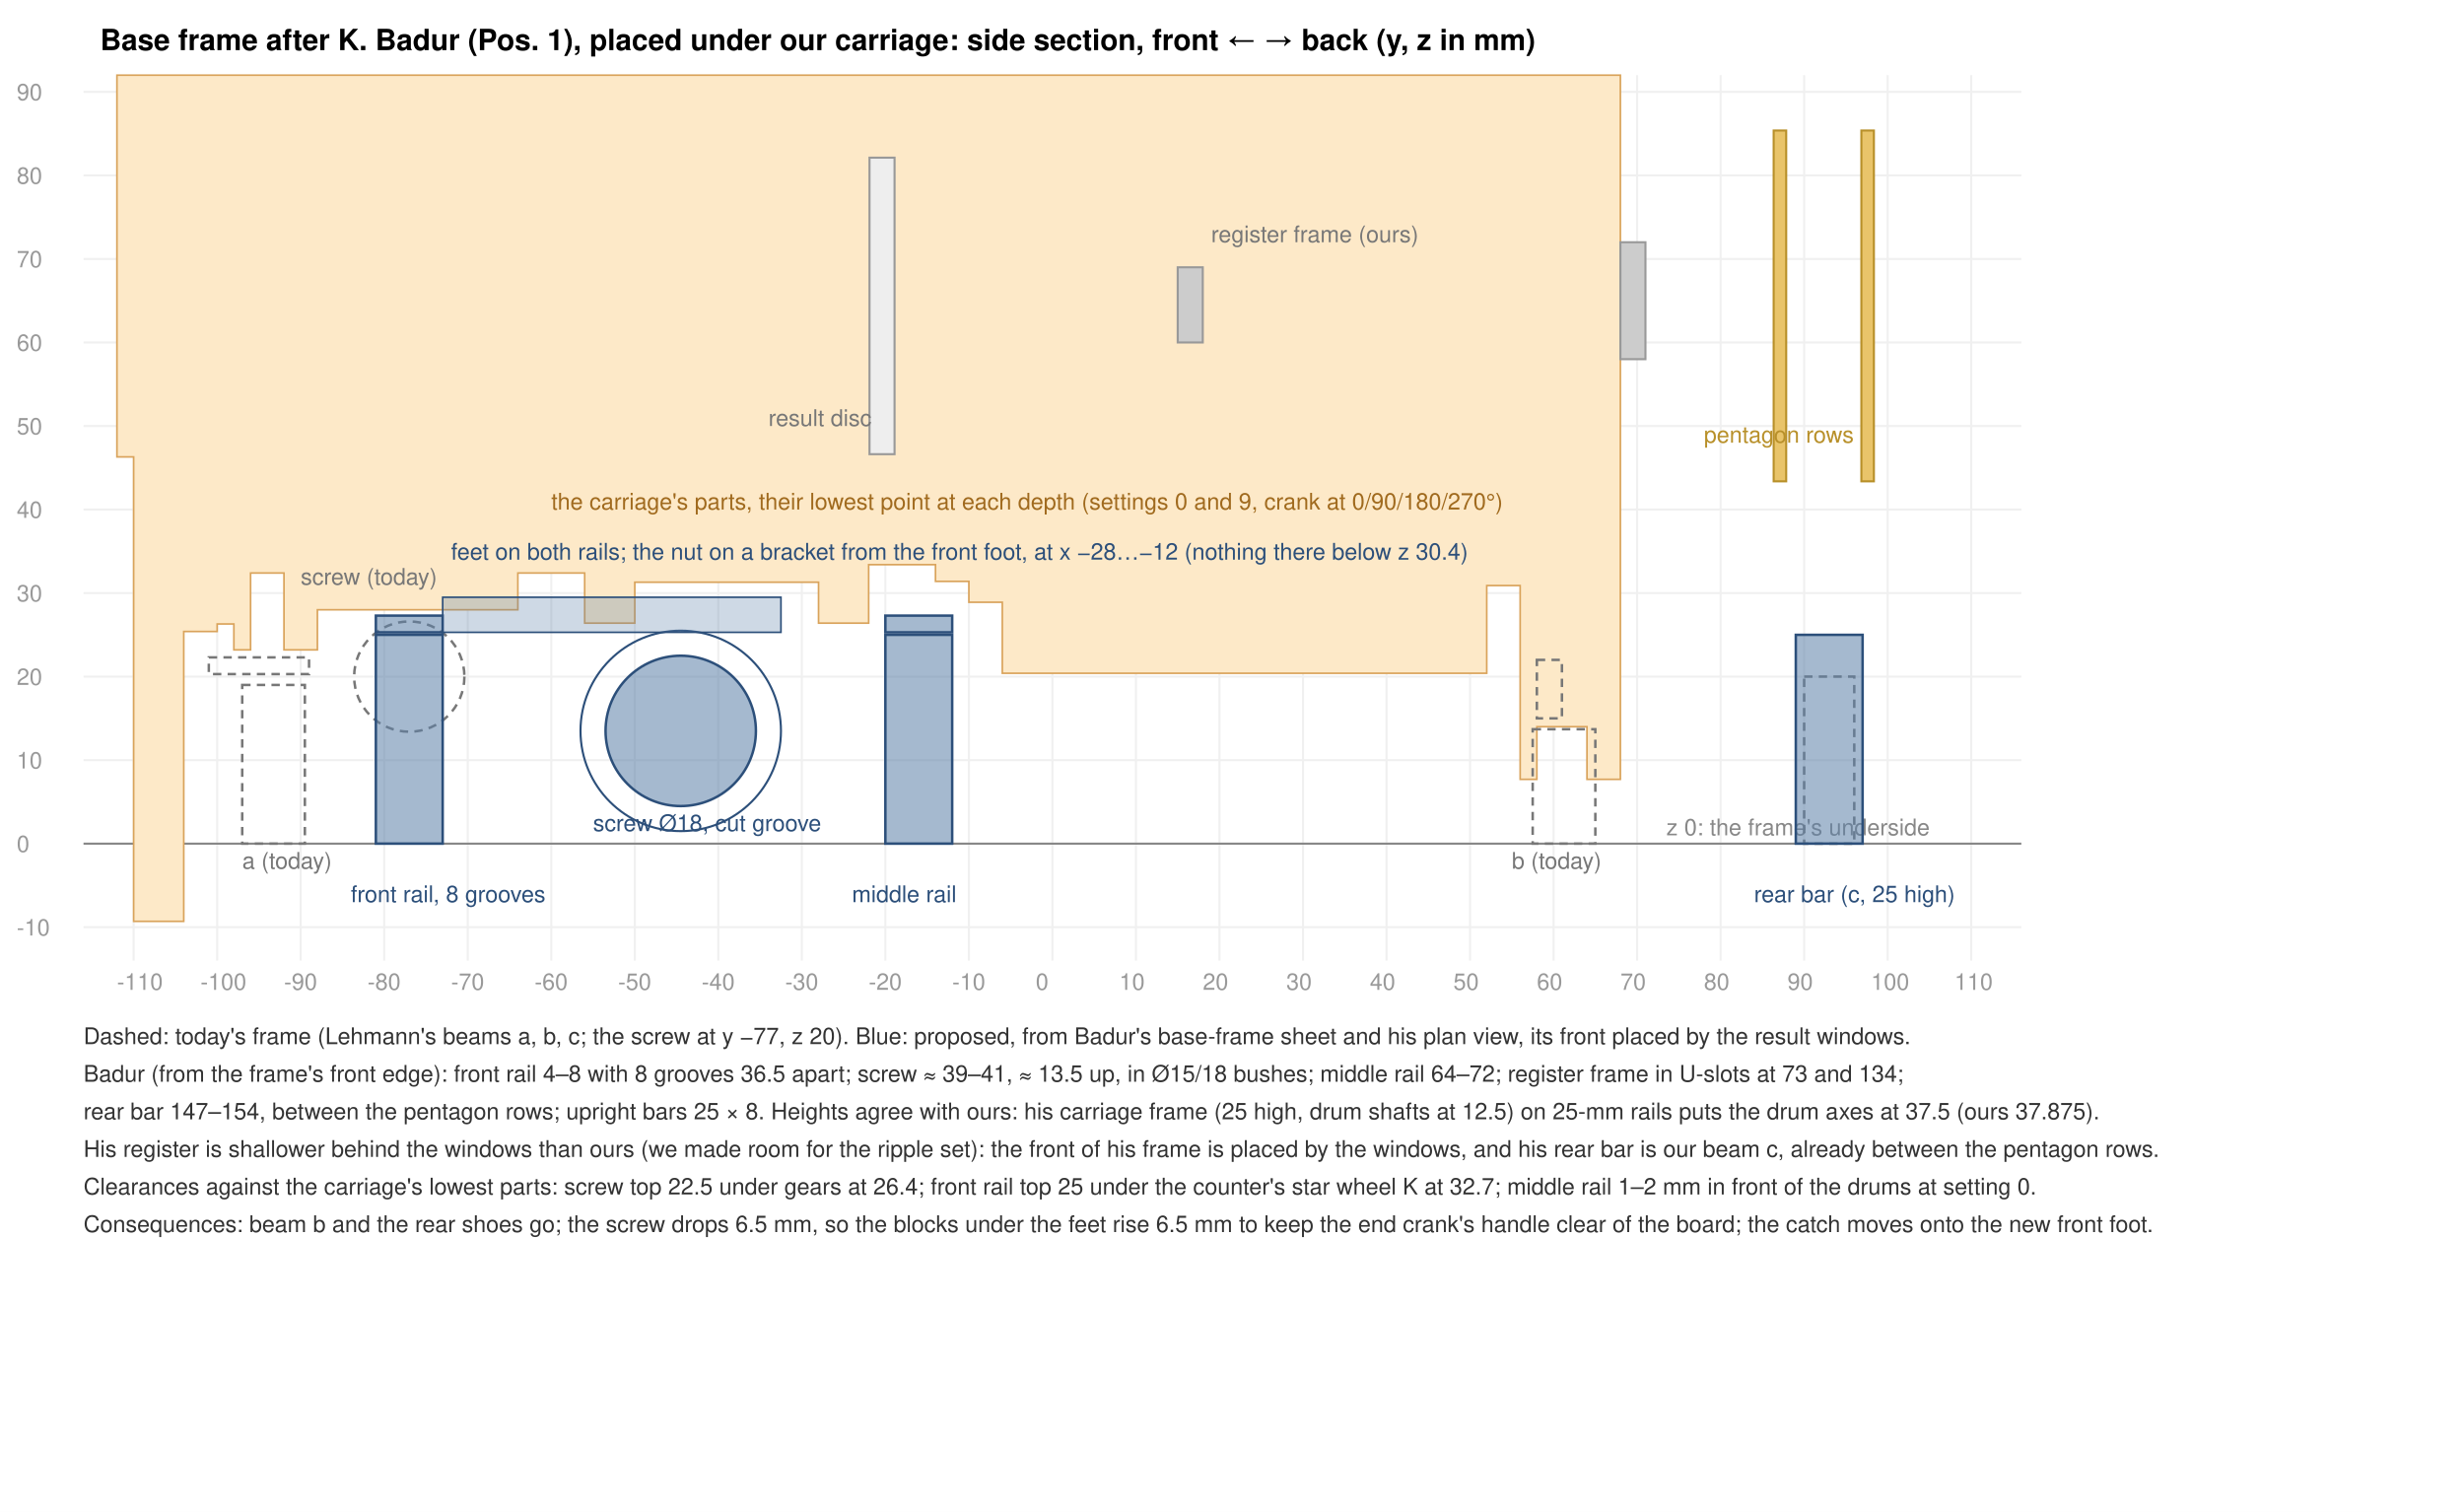
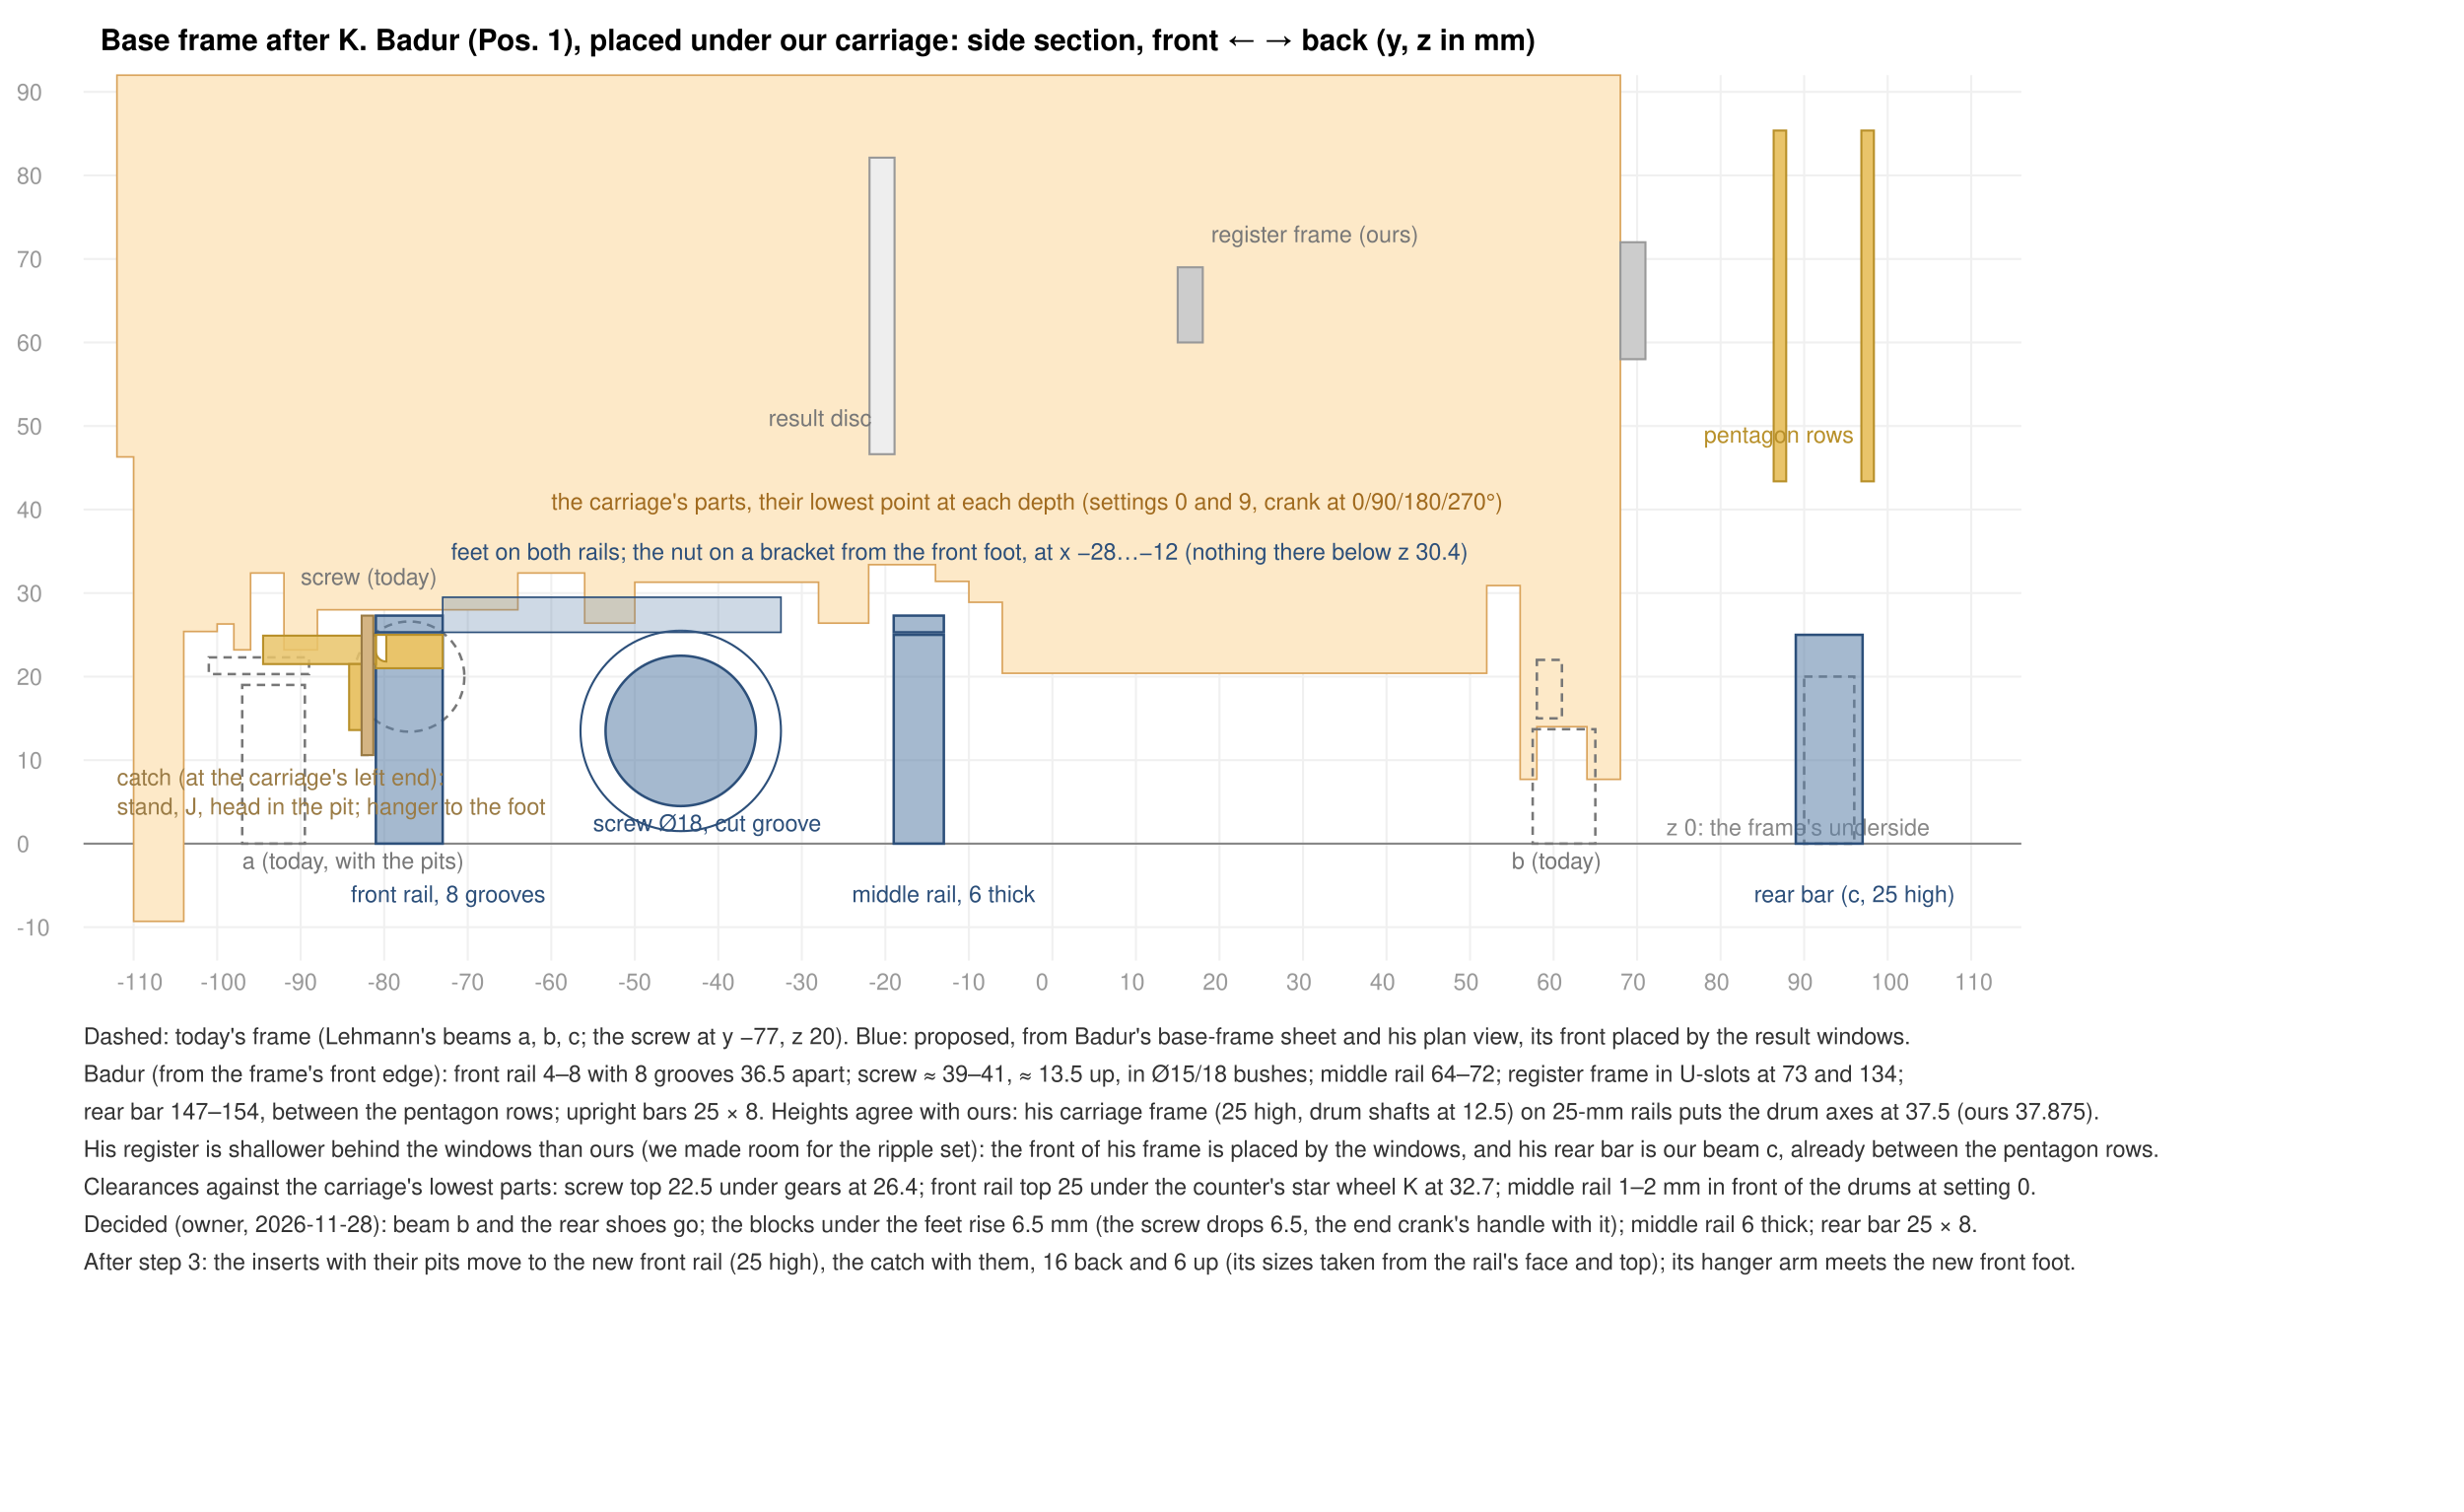
<svg xmlns="http://www.w3.org/2000/svg" width="1180" height="724" font-family="Helvetica" font-size="11">
  <rect width="100%" height="100%" fill="white" />
  <line x1="64.0" y1="36.0" x2="64.0" y2="460.0" stroke="#f0f0f0" />
  <text x="56.0" y="474.0" fill="#999">-110</text>
  <line x1="104.0" y1="36.0" x2="104.0" y2="460.0" stroke="#f0f0f0" />
  <text x="96.0" y="474.0" fill="#999">-100</text>
  <line x1="144.0" y1="36.0" x2="144.0" y2="460.0" stroke="#f0f0f0" />
  <text x="136.0" y="474.0" fill="#999">-90</text>
  <line x1="184.0" y1="36.0" x2="184.0" y2="460.0" stroke="#f0f0f0" />
  <text x="176.0" y="474.0" fill="#999">-80</text>
  <line x1="224.0" y1="36.0" x2="224.0" y2="460.0" stroke="#f0f0f0" />
  <text x="216.0" y="474.0" fill="#999">-70</text>
  <line x1="264.0" y1="36.0" x2="264.0" y2="460.0" stroke="#f0f0f0" />
  <text x="256.0" y="474.0" fill="#999">-60</text>
  <line x1="304.0" y1="36.0" x2="304.0" y2="460.0" stroke="#f0f0f0" />
  <text x="296.0" y="474.0" fill="#999">-50</text>
  <line x1="344.0" y1="36.0" x2="344.0" y2="460.0" stroke="#f0f0f0" />
  <text x="336.0" y="474.0" fill="#999">-40</text>
  <line x1="384.0" y1="36.0" x2="384.0" y2="460.0" stroke="#f0f0f0" />
  <text x="376.0" y="474.0" fill="#999">-30</text>
  <line x1="424.0" y1="36.0" x2="424.0" y2="460.0" stroke="#f0f0f0" />
  <text x="416.0" y="474.0" fill="#999">-20</text>
  <line x1="464.0" y1="36.0" x2="464.0" y2="460.0" stroke="#f0f0f0" />
  <text x="456.0" y="474.0" fill="#999">-10</text>
  <line x1="504.0" y1="36.0" x2="504.0" y2="460.0" stroke="#f0f0f0" />
  <text x="496.0" y="474.0" fill="#999">0</text>
  <line x1="544.0" y1="36.0" x2="544.0" y2="460.0" stroke="#f0f0f0" />
  <text x="536.0" y="474.0" fill="#999">10</text>
  <line x1="584.0" y1="36.0" x2="584.0" y2="460.0" stroke="#f0f0f0" />
  <text x="576.0" y="474.0" fill="#999">20</text>
  <line x1="624.0" y1="36.0" x2="624.0" y2="460.0" stroke="#f0f0f0" />
  <text x="616.0" y="474.0" fill="#999">30</text>
  <line x1="664.0" y1="36.0" x2="664.0" y2="460.0" stroke="#f0f0f0" />
  <text x="656.0" y="474.0" fill="#999">40</text>
  <line x1="704.0" y1="36.0" x2="704.0" y2="460.0" stroke="#f0f0f0" />
  <text x="696.0" y="474.0" fill="#999">50</text>
  <line x1="744.0" y1="36.0" x2="744.0" y2="460.0" stroke="#f0f0f0" />
  <text x="736.0" y="474.0" fill="#999">60</text>
  <line x1="784.0" y1="36.0" x2="784.0" y2="460.0" stroke="#f0f0f0" />
  <text x="776.0" y="474.0" fill="#999">70</text>
  <line x1="824.0" y1="36.0" x2="824.0" y2="460.0" stroke="#f0f0f0" />
  <text x="816.0" y="474.0" fill="#999">80</text>
  <line x1="864.0" y1="36.0" x2="864.0" y2="460.0" stroke="#f0f0f0" />
  <text x="856.0" y="474.0" fill="#999">90</text>
  <line x1="904.0" y1="36.0" x2="904.0" y2="460.0" stroke="#f0f0f0" />
  <text x="896.0" y="474.0" fill="#999">100</text>
  <line x1="944.0" y1="36.0" x2="944.0" y2="460.0" stroke="#f0f0f0" />
  <text x="936.0" y="474.0" fill="#999">110</text>
  <line x1="40.0" y1="444.0" x2="968.0" y2="444.0" stroke="#f0f0f0" />
  <text x="8" y="448.0" fill="#999">-10</text>
  <line x1="40.0" y1="404.0" x2="968.0" y2="404.0" stroke="#f0f0f0" />
  <text x="8" y="408.0" fill="#999">0</text>
  <line x1="40.0" y1="364.0" x2="968.0" y2="364.0" stroke="#f0f0f0" />
  <text x="8" y="368.0" fill="#999">10</text>
  <line x1="40.0" y1="324.0" x2="968.0" y2="324.0" stroke="#f0f0f0" />
  <text x="8" y="328.0" fill="#999">20</text>
  <line x1="40.0" y1="284.0" x2="968.0" y2="284.0" stroke="#f0f0f0" />
  <text x="8" y="288.0" fill="#999">30</text>
  <line x1="40.0" y1="244.0" x2="968.0" y2="244.0" stroke="#f0f0f0" />
  <text x="8" y="248.0" fill="#999">40</text>
  <line x1="40.0" y1="204.0" x2="968.0" y2="204.0" stroke="#f0f0f0" />
  <text x="8" y="208.0" fill="#999">50</text>
  <line x1="40.0" y1="164.0" x2="968.0" y2="164.0" stroke="#f0f0f0" />
  <text x="8" y="168.0" fill="#999">60</text>
  <line x1="40.0" y1="124.0" x2="968.0" y2="124.0" stroke="#f0f0f0" />
  <text x="8" y="128.0" fill="#999">70</text>
  <line x1="40.0" y1="84.0" x2="968.0" y2="84.0" stroke="#f0f0f0" />
  <text x="8" y="88.0" fill="#999">80</text>
  <line x1="40.0" y1="44.0" x2="968.0" y2="44.0" stroke="#f0f0f0" />
  <text x="8" y="48.0" fill="#999">90</text>
  <line x1="40.0" y1="404.0" x2="968.0" y2="404.0" stroke="#888" />
  <text x="798.0" y="400.0" fill="#888">z 0: the frame's underside</text>
  <polygon points="56.0,36.0 56.0,218.8 64.0,218.8 64.0,441.2 72.0,441.2 72.0,441.2 80.0,441.2 80.0,441.2 88.0,441.2 88.0,302.4 96.0,302.4 96.0,302.4 104.0,302.4 104.0,298.8 112.0,298.8 112.0,311.2 120.0,311.2 120.0,274.4 128.0,274.4 128.0,274.4 136.0,274.4 136.0,311.2 144.0,311.2 144.0,311.2 152.0,311.2 152.0,292.0 160.0,292.0 160.0,292.0 168.0,292.0 168.0,292.0 176.0,292.0 176.0,292.0 184.0,292.0 184.0,292.0 192.0,292.0 192.0,292.0 200.0,292.0 200.0,292.0 208.0,292.0 208.0,292.0 216.0,292.0 216.0,292.0 224.0,292.0 224.0,292.0 232.0,292.0 232.0,292.0 240.0,292.0 240.0,292.0 248.0,292.0 248.0,274.4 256.0,274.4 256.0,274.4 264.0,274.4 264.0,274.4 272.0,274.4 272.0,274.4 280.0,274.4 280.0,298.4 288.0,298.4 288.0,298.4 296.0,298.4 296.0,298.4 304.0,298.4 304.0,278.8 312.0,278.8 312.0,278.8 320.0,278.8 320.0,278.8 328.0,278.8 328.0,278.8 336.0,278.8 336.0,278.8 344.0,278.8 344.0,278.8 352.0,278.8 352.0,278.8 360.0,278.8 360.0,278.8 368.0,278.8 368.0,278.8 376.0,278.8 376.0,278.8 384.0,278.8 384.0,278.8 392.0,278.8 392.0,298.4 400.0,298.4 400.0,298.4 408.0,298.4 408.0,298.4 416.0,298.4 416.0,270.4 424.0,270.4 424.0,270.4 432.0,270.4 432.0,270.4 440.0,270.4 440.0,270.4 448.0,270.4 448.0,278.4 456.0,278.4 456.0,278.4 464.0,278.4 464.0,288.4 472.0,288.4 472.0,288.4 480.0,288.4 480.0,322.4 488.0,322.4 488.0,322.4 496.0,322.4 496.0,322.4 504.0,322.4 504.0,322.4 512.0,322.4 512.0,322.4 520.0,322.4 520.0,322.4 528.0,322.4 528.0,322.4 536.0,322.4 536.0,322.4 544.0,322.4 544.0,322.4 552.0,322.4 552.0,322.4 560.0,322.4 560.0,322.4 568.0,322.4 568.0,322.4 576.0,322.4 576.0,322.4 584.0,322.4 584.0,322.4 592.0,322.4 592.0,322.4 600.0,322.4 600.0,322.4 608.0,322.4 608.0,322.4 616.0,322.4 616.0,322.4 624.0,322.4 624.0,322.4 632.0,322.4 632.0,322.4 640.0,322.4 640.0,322.4 648.0,322.4 648.0,322.4 656.0,322.4 656.0,322.4 664.0,322.4 664.0,322.4 672.0,322.4 672.0,322.4 680.0,322.4 680.0,322.4 688.0,322.4 688.0,322.4 696.0,322.4 696.0,322.4 704.0,322.4 704.0,322.4 712.0,322.4 712.0,280.4 720.0,280.4 720.0,280.4 728.0,280.4 728.0,373.2 736.0,373.2 736.0,348.0 744.0,348.0 744.0,348.0 752.0,348.0 752.0,348.0 760.0,348.0 760.0,373.2 768.0,373.2 768.0,373.2 776.0,373.2 776.0,36.0" fill="#fde9c8" stroke="#d9a35b" stroke-width="0.8" />
  <text x="264.0" y="244.0" fill="#a06a1e">the carriage's parts, their lowest point at each depth (settings 0 and 9, crank at 0/90/180/270°)</text>
  <rect x="116.0" y="328.0" width="30.0" height="76.0" fill="none" stroke="#777" stroke-dasharray="4 3" stroke-width="1.2" />
-   <text x="116.0" y="416.0" fill="#777" text-anchor="start">a (today)</text>
+   <text x="116.0" y="416.0" fill="#777" text-anchor="start">a (today, with the pits)</text>
  <rect x="734.0" y="349.2" width="30.0" height="54.8" fill="none" stroke="#777" stroke-dasharray="4 3" stroke-width="1.2" />
  <text x="724.0" y="416.0" fill="#777" text-anchor="start">b (today)</text>
  <circle cx="196.0" cy="324.0" r="26.4" fill="none" stroke="#777" stroke-dasharray="4 3" stroke-width="1.2" />
  <text x="144.0" y="280.0" fill="#777" text-anchor="start">screw (today)</text>
  <rect x="100.0" y="314.8" width="48.0" height="8.0" fill="none" stroke="#777" stroke-dasharray="4 3" stroke-width="1.2" />
  <rect x="736.0" y="316.0" width="12.0" height="28.0" fill="none" stroke="#777" stroke-dasharray="4 3" stroke-width="1.2" />
  <rect x="864.0" y="324.0" width="24.0" height="80.0" fill="none" stroke="#777" stroke-dasharray="4 3" stroke-width="1.2" />
  <rect x="180.0" y="304.0" width="32.0" height="100.0" fill="#5b7fa8" fill-opacity="0.55" stroke="#2c4f7a" stroke-width="1.2" />
  <text x="168.0" y="432.0" fill="#2c4f7a" text-anchor="start">front rail, 8 grooves</text>
-   <rect x="424.0" y="304.0" width="32.0" height="100.0" fill="#5b7fa8" fill-opacity="0.55" stroke="#2c4f7a" stroke-width="1.2" />
-   <text x="408.0" y="432.0" fill="#2c4f7a" text-anchor="start">middle rail</text>
+   <rect x="428.0" y="304.0" width="24.0" height="100.0" fill="#5b7fa8" fill-opacity="0.55" stroke="#2c4f7a" stroke-width="1.2" />
+   <text x="408.0" y="432.0" fill="#2c4f7a" text-anchor="start">middle rail, 6 thick</text>
  <rect x="860.0" y="304.0" width="32.0" height="100.0" fill="#5b7fa8" fill-opacity="0.55" stroke="#2c4f7a" stroke-width="1.2" />
  <text x="840.0" y="432.0" fill="#2c4f7a" text-anchor="start">rear bar (c, 25 high)</text>
  <circle cx="326.0" cy="350.0" r="36.0" fill="#5b7fa8" fill-opacity="0.55" stroke="#2c4f7a" stroke-width="1.2" />
  <text x="284.0" y="398.0" fill="#2c4f7a" text-anchor="start">screw Ø18, cut groove</text>
  <circle cx="326.0" cy="350.0" r="48.0" fill="none" stroke="#2c4f7a" stroke-width="1" />
  <rect x="180.0" y="294.8" width="32.0" height="8.0" fill="#5b7fa8" fill-opacity="0.55" stroke="#2c4f7a" stroke-width="1.2" />
-   <rect x="424.0" y="294.8" width="32.0" height="8.0" fill="#5b7fa8" fill-opacity="0.55" stroke="#2c4f7a" stroke-width="1.2" />
+   <rect x="428.0" y="294.8" width="24.0" height="8.0" fill="#5b7fa8" fill-opacity="0.55" stroke="#2c4f7a" stroke-width="1.2" />
+   <rect x="180.0" y="304.0" width="32.0" height="16.0" fill="#e9c46a" stroke="#b8902a" />
+   <path d="M 180.0 304.0 L 180.0 311.8 A 5.0 5.0 0 0 0 185.0 316.8 L 185.0 304.0 Z" fill="white" stroke="#b8902a" />
+   <rect x="173.2" y="318.4" width="2.8" height="43.2" fill="#bbb" stroke="#777" />
+   <rect x="126.0" y="304.4" width="54.0" height="13.6" fill="#e9c46a" fill-opacity="0.85" stroke="#b8902a" />
+   <rect x="167.2" y="318.0" width="6.0" height="31.6" fill="#e9c46a" stroke="#b8902a" />
+   <rect x="173.2" y="294.8" width="5.6" height="66.8" fill="#d4b483" stroke="#9a7b45" />
+   <text x="56.0" y="376.0" fill="#9a7b45" text-anchor="start">catch (at the carriage's left end):</text>
+   <text x="56.0" y="390.0" fill="#9a7b45" text-anchor="start">stand, J, head in the pit; hanger to the foot</text>
  <rect x="212.0" y="286.0" width="162.0" height="16.8" fill="#5b7fa8" fill-opacity="0.3" stroke="#2c4f7a" stroke-width="0.8" />
  <text x="216.0" y="268.0" fill="#2c4f7a" text-anchor="start">feet on both rails; the nut on a bracket from the front foot, at x −28…−12 (nothing there below z 30.4)</text>
  <rect x="564.0" y="128.0" width="12.0" height="36.0" fill="#ccc" stroke="#999" />
  <rect x="776.0" y="116.0" width="12.0" height="56.0" fill="#ccc" stroke="#999" />
  <text x="580.0" y="116.0" fill="#777" text-anchor="start">register frame (ours)</text>
  <rect x="849.4" y="62.5" width="6.0" height="168.0" fill="#e9c46a" stroke="#b8902a" />
  <rect x="891.4" y="62.5" width="6.0" height="168.0" fill="#e9c46a" stroke="#b8902a" />
  <text x="816.0" y="212.0" fill="#b8902a" text-anchor="start">pentagon rows</text>
  <rect x="416.4" y="75.5" width="12.0" height="142.0" fill="#eee" stroke="#999" />
  <text x="368.0" y="204.0" fill="#777" text-anchor="start">result disc</text>
  <text x="48.0" y="24.0" font-size="14" font-weight="bold">Base frame after K. Badur (Pos. 1), placed under our carriage: side section, front ← → back (y, z in mm)</text>
  <text x="40.0" y="500.0" fill="#333">Dashed: today's frame (Lehmann's beams a, b, c; the screw at y −77, z 20). Blue: proposed, from Badur's base-frame sheet and his plan view, its front placed by the result windows.</text>
  <text x="40.0" y="518.0" fill="#333">Badur (from the frame's front edge): front rail 4–8 with 8 grooves 36.5 apart; screw ≈ 39–41, ≈ 13.5 up, in Ø15/18 bushes; middle rail 64–72; register frame in U-slots at 73 and 134;</text>
  <text x="40.0" y="536.0" fill="#333">rear bar 147–154, between the pentagon rows; upright bars 25 × 8. Heights agree with ours: his carriage frame (25 high, drum shafts at 12.5) on 25-mm rails puts the drum axes at 37.5 (ours 37.875).</text>
  <text x="40.0" y="554.0" fill="#333">His register is shallower behind the windows than ours (we made room for the ripple set): the front of his frame is placed by the windows, and his rear bar is our beam c, already between the pentagon rows.</text>
  <text x="40.0" y="572.0" fill="#333">Clearances against the carriage's lowest parts: screw top 22.5 under gears at 26.4; front rail top 25 under the counter's star wheel K at 32.7; middle rail 1–2 mm in front of the drums at setting 0.</text>
-   <text x="40.0" y="590.0" fill="#333">Consequences: beam b and the rear shoes go; the screw drops 6.5 mm, so the blocks under the feet rise 6.5 mm to keep the end crank's handle clear of the board; the catch moves onto the new front foot.</text>
+   <text x="40.0" y="590.0" fill="#333">Decided (owner, 2026-11-28): beam b and the rear shoes go; the blocks under the feet rise 6.5 mm (the screw drops 6.5, the end crank's handle with it); middle rail 6 thick; rear bar 25 × 8.</text>
+   <text x="40.0" y="608.0" fill="#333">After step 3: the inserts with their pits move to the new front rail (25 high), the catch with them, 16 back and 6 up (its sizes taken from the rail's face and top); its hanger arm meets the new front foot.</text>
</svg>
